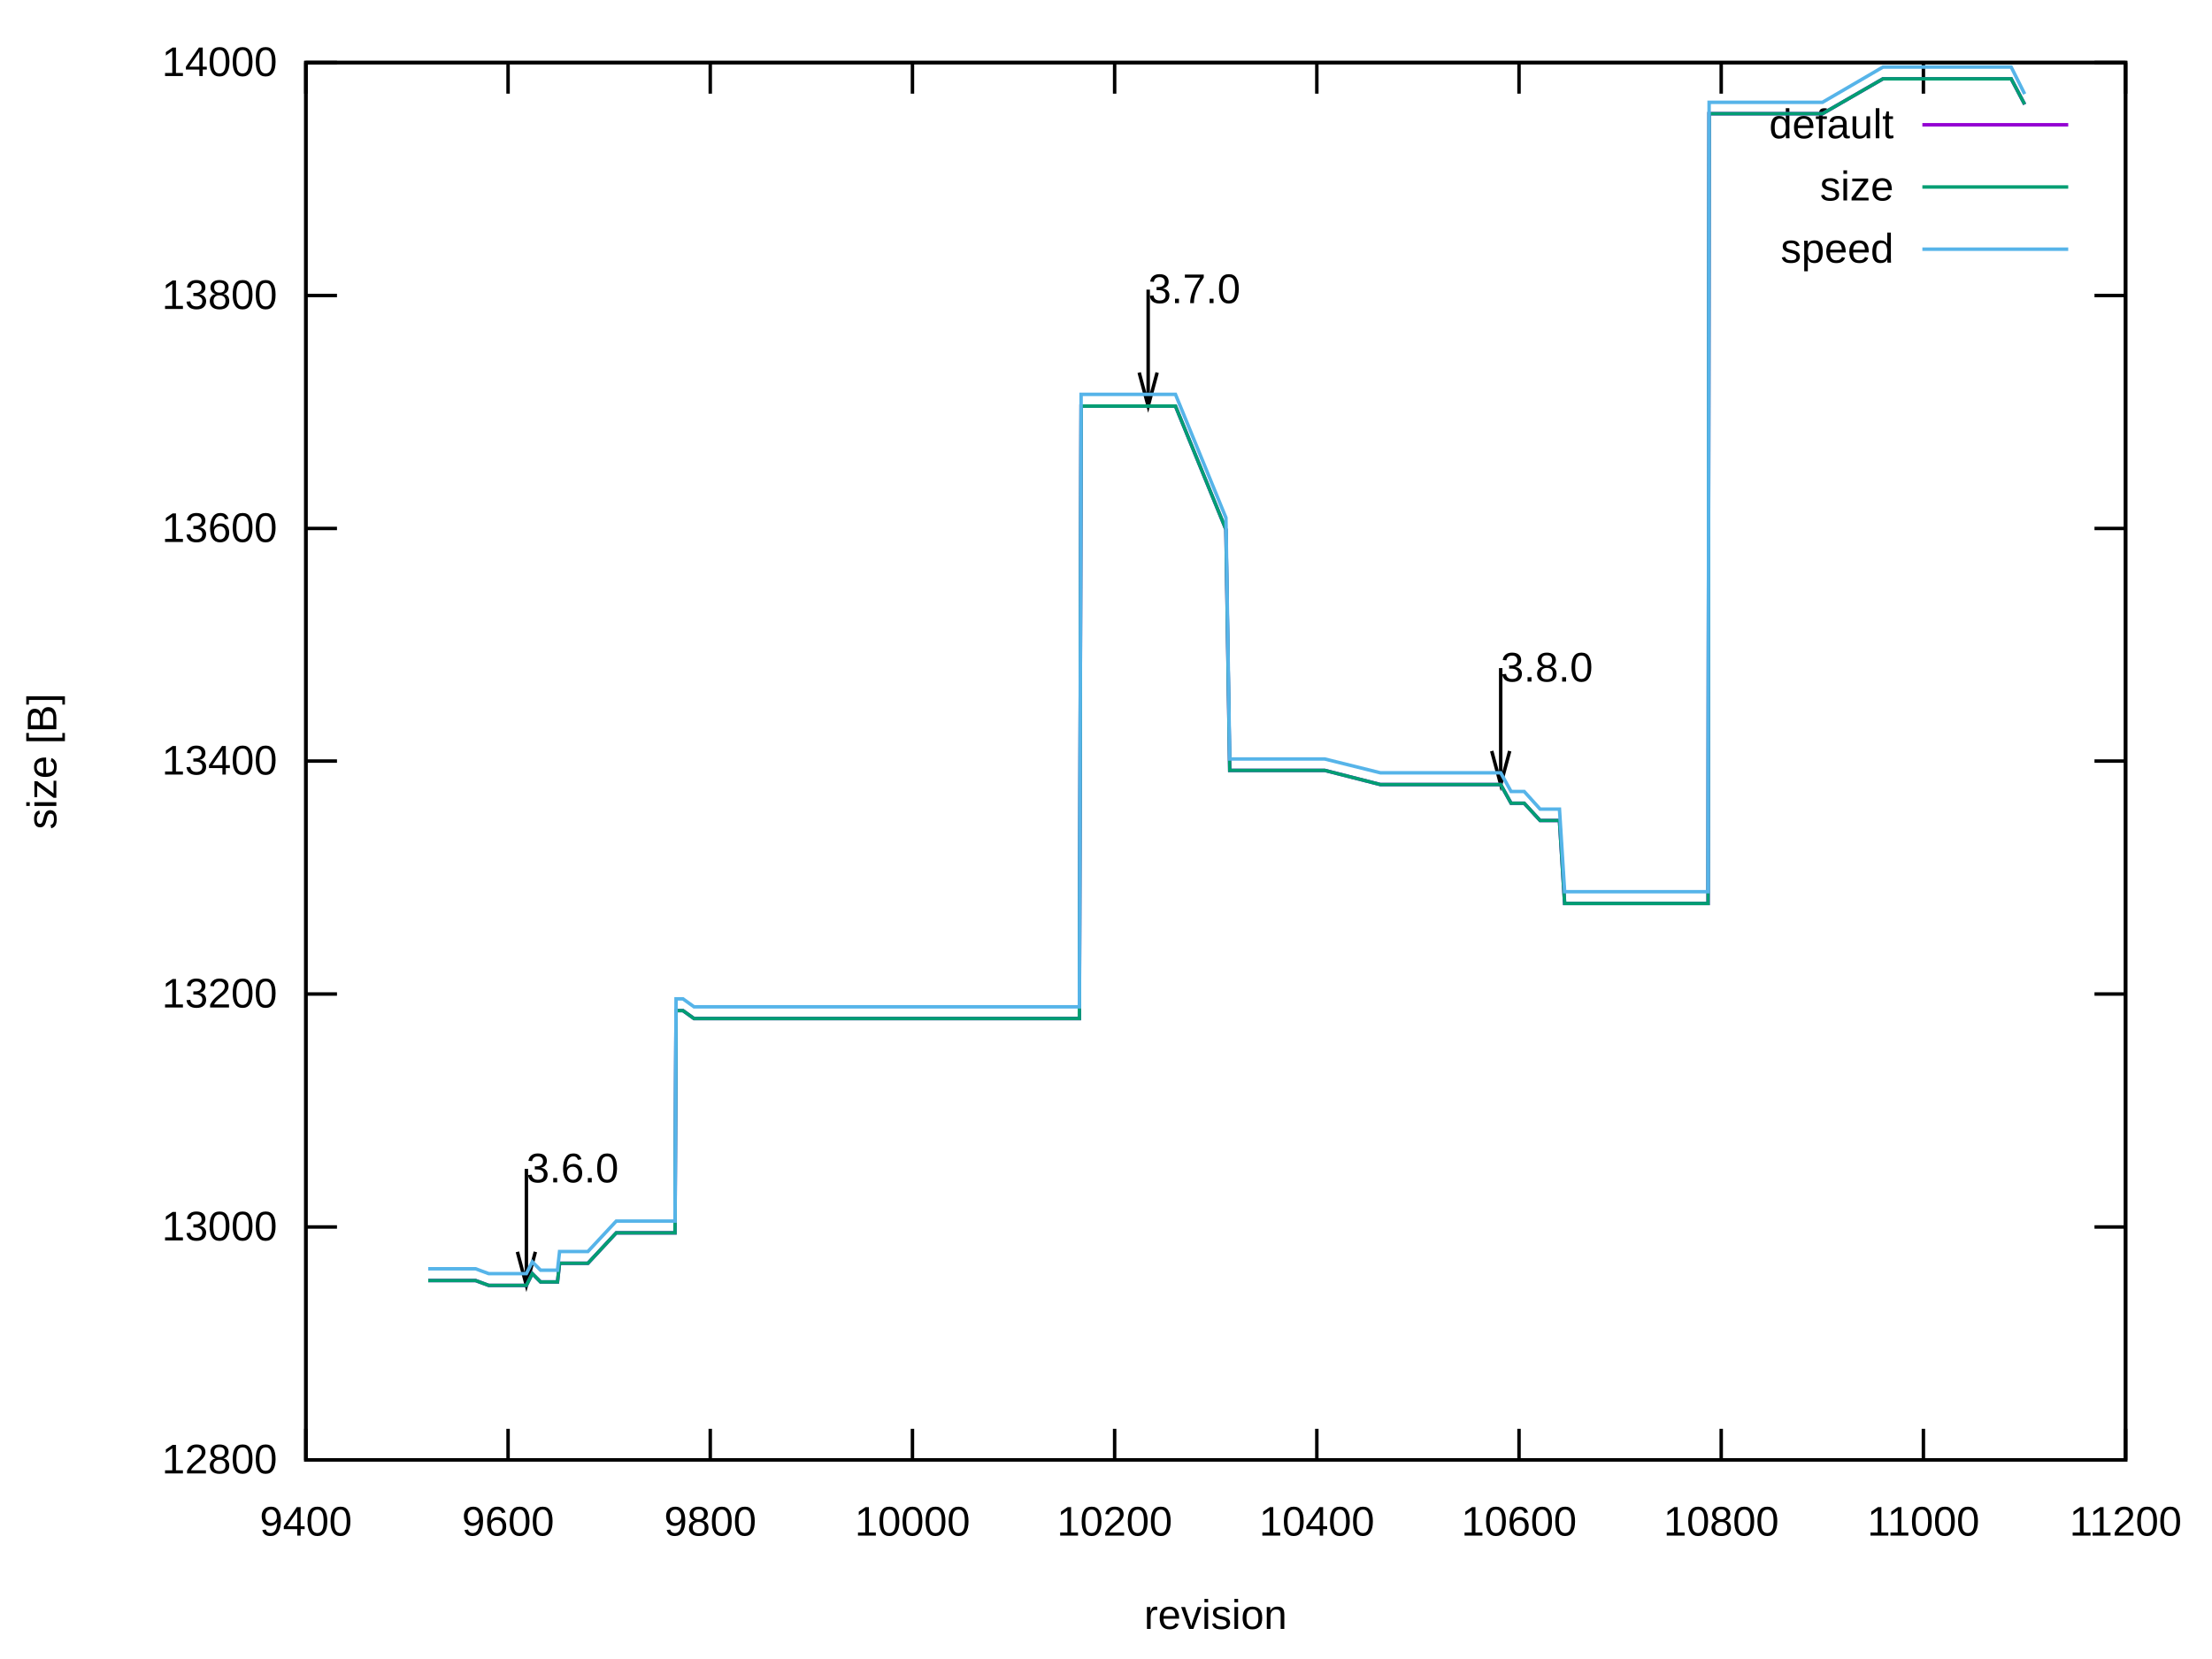
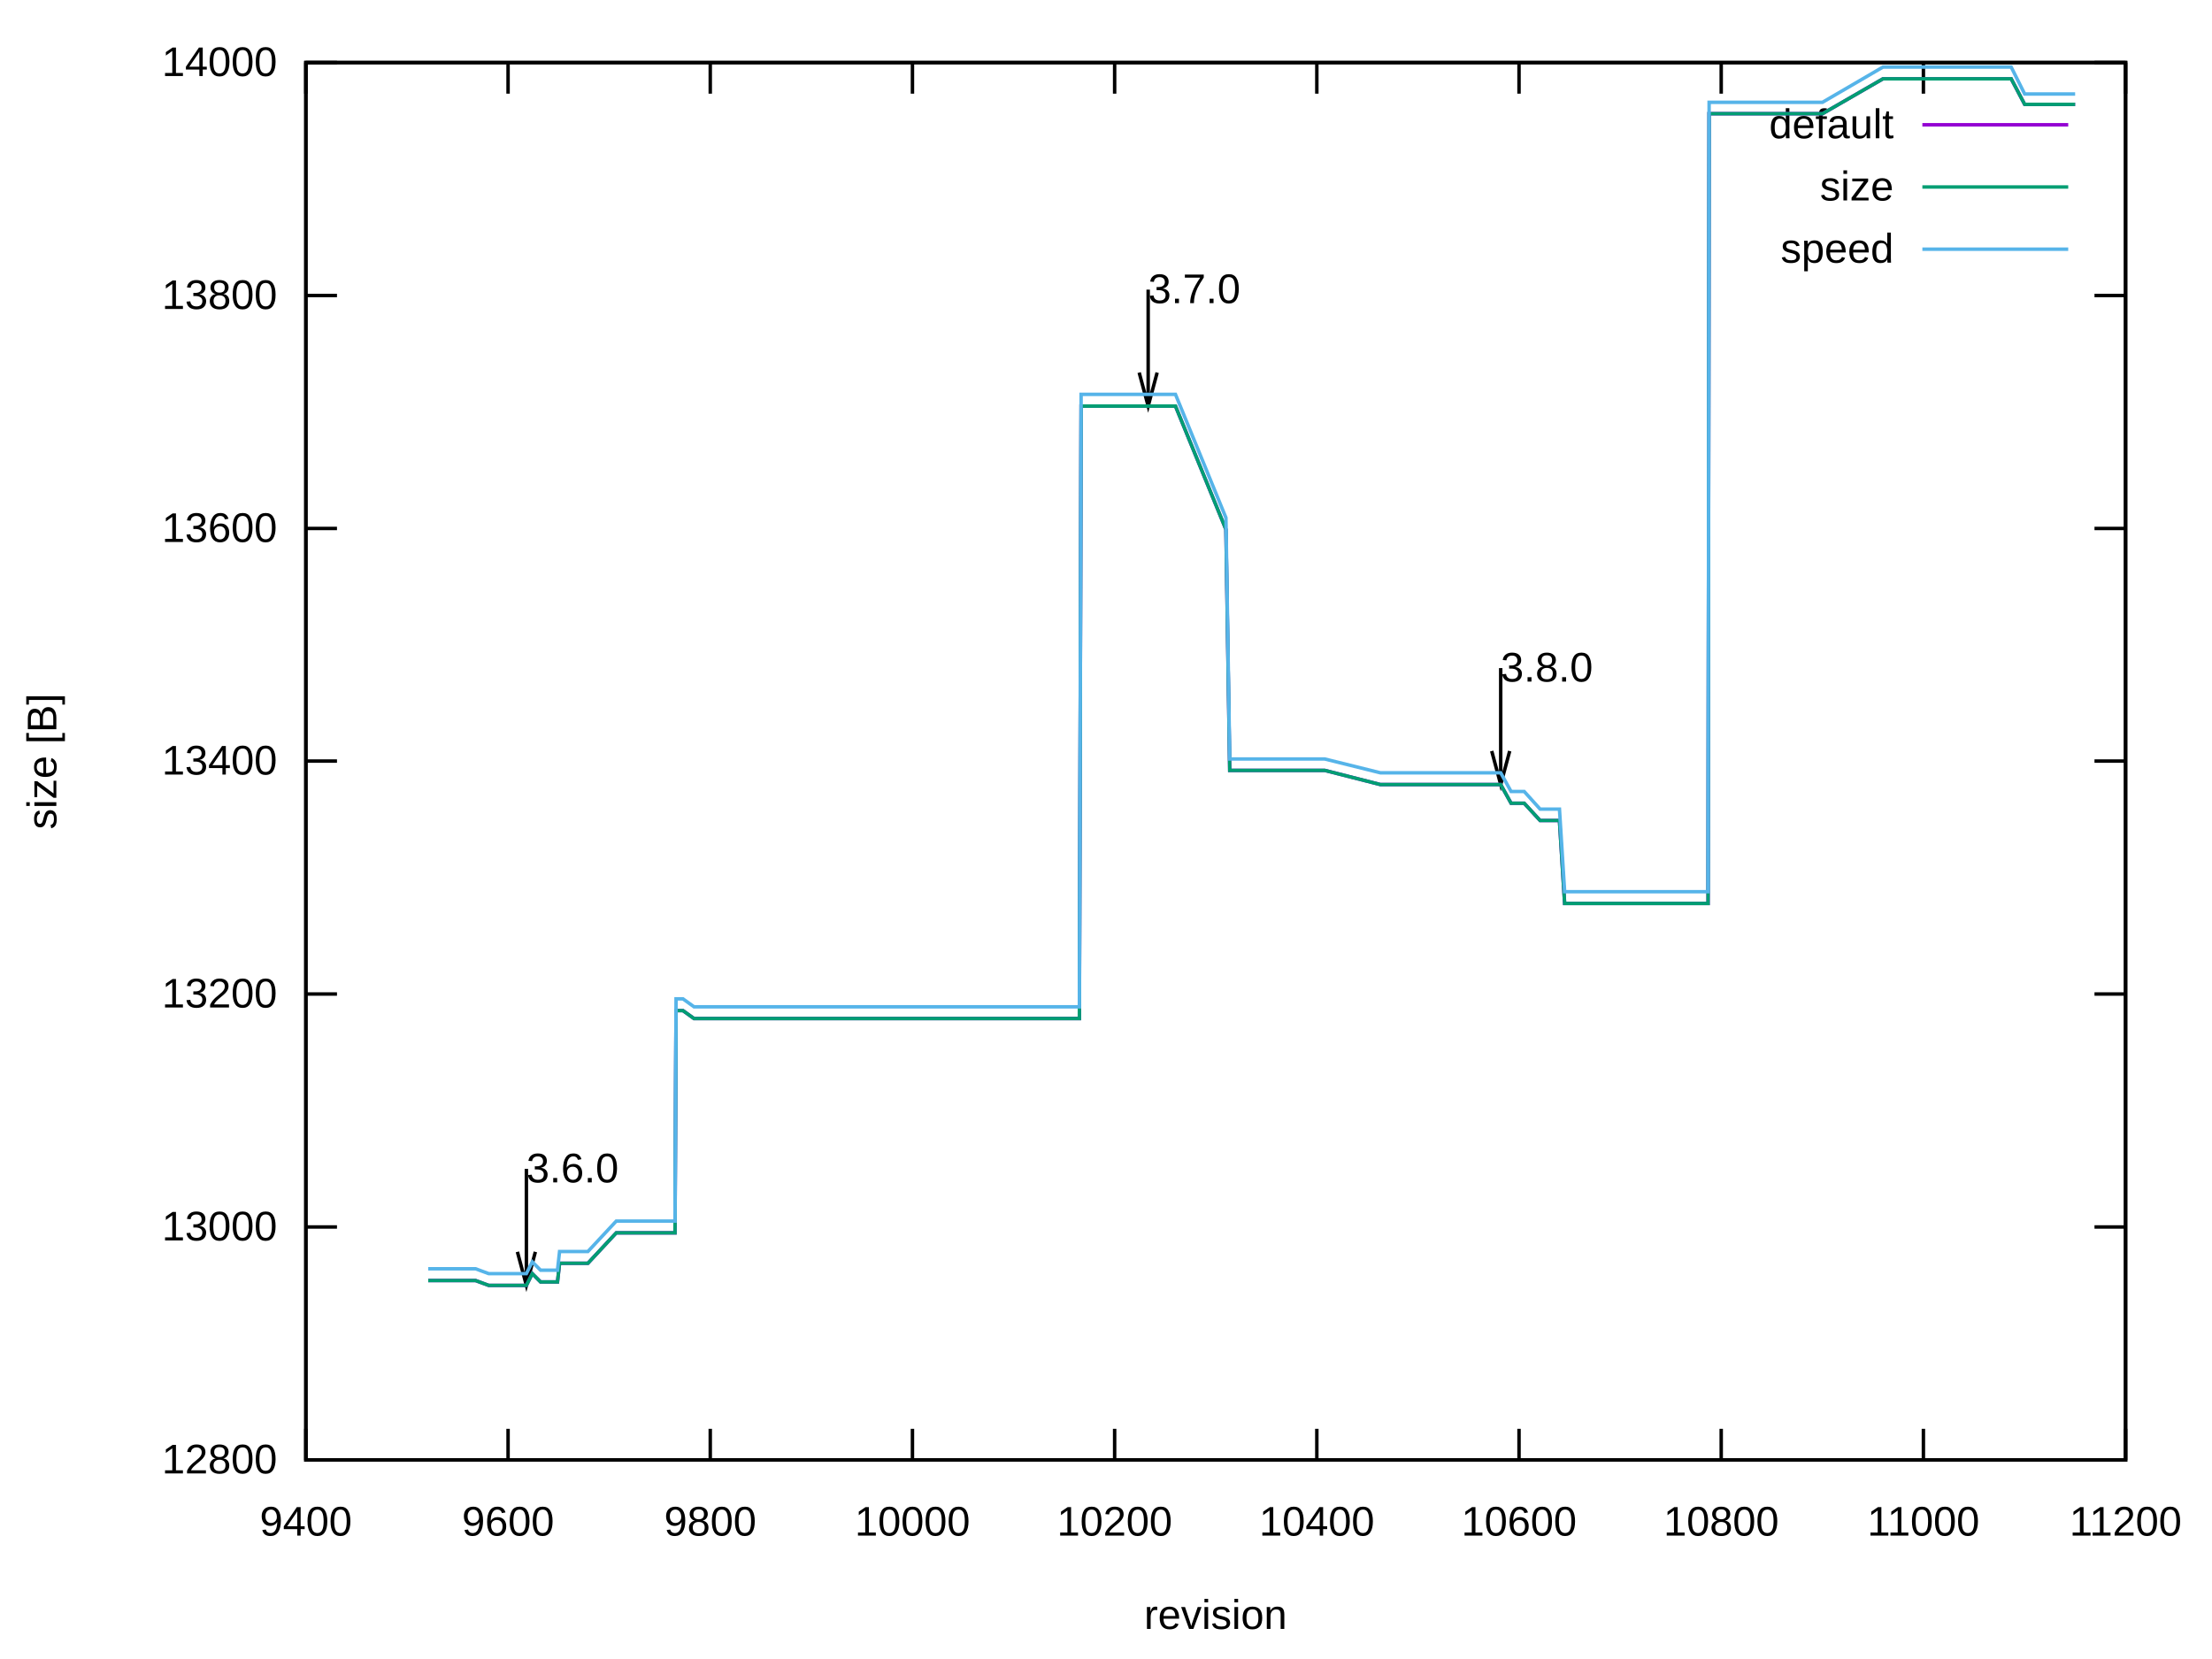
<svg xmlns="http://www.w3.org/2000/svg" xmlns:xlink="http://www.w3.org/1999/xlink" width="640" height="480" viewBox="0 0 640 480">
  <g id="gnuplot_canvas">
    <rect x="0" y="0" width="640" height="480" fill="none" />
    <defs>
      <circle id="gpDot" r="0.5" stroke-width="0.5" stroke="currentColor" />
      <path id="gpPt0" stroke-width="0.222" stroke="currentColor" d="M-1,0 h2 M0,-1 v2" />
      <path id="gpPt1" stroke-width="0.222" stroke="currentColor" d="M-1,-1 L1,1 M1,-1 L-1,1" />
      <path id="gpPt2" stroke-width="0.222" stroke="currentColor" d="M-1,0 L1,0 M0,-1 L0,1 M-1,-1 L1,1 M-1,1 L1,-1" />
      <rect id="gpPt3" stroke-width="0.222" stroke="currentColor" x="-1" y="-1" width="2" height="2" />
      <rect id="gpPt4" stroke-width="0.222" stroke="currentColor" fill="currentColor" x="-1" y="-1" width="2" height="2" />
      <circle id="gpPt5" stroke-width="0.222" stroke="currentColor" cx="0" cy="0" r="1" />
      <use xlink:href="#gpPt5" id="gpPt6" fill="currentColor" stroke="none" />
      <path id="gpPt7" stroke-width="0.222" stroke="currentColor" d="M0,-1.33 L-1.33,0.67 L1.33,0.67 z" />
      <use xlink:href="#gpPt7" id="gpPt8" fill="currentColor" stroke="none" />
      <use xlink:href="#gpPt7" id="gpPt9" stroke="currentColor" transform="rotate(180)" />
      <use xlink:href="#gpPt9" id="gpPt10" fill="currentColor" stroke="none" />
      <use xlink:href="#gpPt3" id="gpPt11" stroke="currentColor" transform="rotate(45)" />
      <use xlink:href="#gpPt11" id="gpPt12" fill="currentColor" stroke="none" />
      <path id="gpPt13" stroke-width="0.222" stroke="currentColor" d="M0,1.330 L1.265,0.411 L0.782,-1.067 L-0.782,-1.076 L-1.265,0.411 z" />
      <use xlink:href="#gpPt13" id="gpPt14" fill="currentColor" stroke="none" />
      <filter id="textbox" filterUnits="objectBoundingBox" x="0" y="0" height="1" width="1">
        <feFlood flood-color="white" flood-opacity="1" result="bgnd" />
        <feComposite in="SourceGraphic" in2="bgnd" operator="atop" />
      </filter>
      <filter id="greybox" filterUnits="objectBoundingBox" x="0" y="0" height="1" width="1">
        <feFlood flood-color="lightgrey" flood-opacity="1" result="grey" />
        <feComposite in="SourceGraphic" in2="grey" operator="atop" />
      </filter>
    </defs>
    <g fill="none" color="white" stroke="currentColor" stroke-width="1.00" stroke-linecap="butt" stroke-linejoin="miter">
</g>
    <g fill="none" color="black" stroke="currentColor" stroke-width="1.00" stroke-linecap="butt" stroke-linejoin="miter">
      <path stroke="black" d="M88.5,422.4 L97.5,422.4 M615.0,422.4 L606.0,422.4  " />
      <g transform="translate(80.2,426.3)" stroke="none" fill="black" font-family="Arial" font-size="12.00" text-anchor="end">
        <text>
          <tspan font-family="Arial"> 12800</tspan>
        </text>
      </g>
    </g>
    <g fill="none" color="black" stroke="currentColor" stroke-width="1.00" stroke-linecap="butt" stroke-linejoin="miter">
      <path stroke="black" d="M88.5,355.0 L97.5,355.0 M615.0,355.0 L606.0,355.0  " />
      <g transform="translate(80.2,358.9)" stroke="none" fill="black" font-family="Arial" font-size="12.00" text-anchor="end">
        <text>
          <tspan font-family="Arial"> 13000</tspan>
        </text>
      </g>
    </g>
    <g fill="none" color="black" stroke="currentColor" stroke-width="1.00" stroke-linecap="butt" stroke-linejoin="miter">
      <path stroke="black" d="M88.5,287.6 L97.5,287.6 M615.0,287.6 L606.0,287.6  " />
      <g transform="translate(80.2,291.5)" stroke="none" fill="black" font-family="Arial" font-size="12.00" text-anchor="end">
        <text>
          <tspan font-family="Arial"> 13200</tspan>
        </text>
      </g>
    </g>
    <g fill="none" color="black" stroke="currentColor" stroke-width="1.00" stroke-linecap="butt" stroke-linejoin="miter">
      <path stroke="black" d="M88.5,220.2 L97.5,220.2 M615.0,220.2 L606.0,220.2  " />
      <g transform="translate(80.2,224.1)" stroke="none" fill="black" font-family="Arial" font-size="12.00" text-anchor="end">
        <text>
          <tspan font-family="Arial"> 13400</tspan>
        </text>
      </g>
    </g>
    <g fill="none" color="black" stroke="currentColor" stroke-width="1.00" stroke-linecap="butt" stroke-linejoin="miter">
      <path stroke="black" d="M88.5,152.9 L97.5,152.9 M615.0,152.9 L606.0,152.9  " />
      <g transform="translate(80.2,156.8)" stroke="none" fill="black" font-family="Arial" font-size="12.00" text-anchor="end">
        <text>
          <tspan font-family="Arial"> 13600</tspan>
        </text>
      </g>
    </g>
    <g fill="none" color="black" stroke="currentColor" stroke-width="1.00" stroke-linecap="butt" stroke-linejoin="miter">
      <path stroke="black" d="M88.5,85.5 L97.5,85.5 M615.0,85.5 L606.0,85.5  " />
      <g transform="translate(80.2,89.4)" stroke="none" fill="black" font-family="Arial" font-size="12.00" text-anchor="end">
        <text>
          <tspan font-family="Arial"> 13800</tspan>
        </text>
      </g>
    </g>
    <g fill="none" color="black" stroke="currentColor" stroke-width="1.00" stroke-linecap="butt" stroke-linejoin="miter">
      <path stroke="black" d="M88.5,18.1 L97.5,18.1 M615.0,18.1 L606.0,18.1  " />
      <g transform="translate(80.2,22.0)" stroke="none" fill="black" font-family="Arial" font-size="12.00" text-anchor="end">
        <text>
          <tspan font-family="Arial"> 14000</tspan>
        </text>
      </g>
    </g>
    <g fill="none" color="black" stroke="currentColor" stroke-width="1.00" stroke-linecap="butt" stroke-linejoin="miter">
      <path stroke="black" d="M88.5,422.4 L88.5,413.4 M88.5,18.1 L88.5,27.1  " />
      <g transform="translate(88.5,444.3)" stroke="none" fill="black" font-family="Arial" font-size="12.00" text-anchor="middle">
        <text>
          <tspan font-family="Arial"> 9400</tspan>
        </text>
      </g>
    </g>
    <g fill="none" color="black" stroke="currentColor" stroke-width="1.00" stroke-linecap="butt" stroke-linejoin="miter">
      <path stroke="black" d="M147.0,422.4 L147.0,413.4 M147.0,18.1 L147.0,27.1  " />
      <g transform="translate(147.0,444.3)" stroke="none" fill="black" font-family="Arial" font-size="12.00" text-anchor="middle">
        <text>
          <tspan font-family="Arial"> 9600</tspan>
        </text>
      </g>
    </g>
    <g fill="none" color="black" stroke="currentColor" stroke-width="1.00" stroke-linecap="butt" stroke-linejoin="miter">
      <path stroke="black" d="M205.5,422.4 L205.5,413.4 M205.5,18.1 L205.5,27.1  " />
      <g transform="translate(205.5,444.3)" stroke="none" fill="black" font-family="Arial" font-size="12.00" text-anchor="middle">
        <text>
          <tspan font-family="Arial"> 9800</tspan>
        </text>
      </g>
    </g>
    <g fill="none" color="black" stroke="currentColor" stroke-width="1.00" stroke-linecap="butt" stroke-linejoin="miter">
      <path stroke="black" d="M264.0,422.4 L264.0,413.4 M264.0,18.1 L264.0,27.1  " />
      <g transform="translate(264.0,444.3)" stroke="none" fill="black" font-family="Arial" font-size="12.00" text-anchor="middle">
        <text>
          <tspan font-family="Arial"> 10000</tspan>
        </text>
      </g>
    </g>
    <g fill="none" color="black" stroke="currentColor" stroke-width="1.00" stroke-linecap="butt" stroke-linejoin="miter">
      <path stroke="black" d="M322.5,422.4 L322.5,413.4 M322.5,18.1 L322.5,27.1  " />
      <g transform="translate(322.5,444.3)" stroke="none" fill="black" font-family="Arial" font-size="12.00" text-anchor="middle">
        <text>
          <tspan font-family="Arial"> 10200</tspan>
        </text>
      </g>
    </g>
    <g fill="none" color="black" stroke="currentColor" stroke-width="1.00" stroke-linecap="butt" stroke-linejoin="miter">
      <path stroke="black" d="M381.0,422.4 L381.0,413.4 M381.0,18.1 L381.0,27.1  " />
      <g transform="translate(381.0,444.3)" stroke="none" fill="black" font-family="Arial" font-size="12.00" text-anchor="middle">
        <text>
          <tspan font-family="Arial"> 10400</tspan>
        </text>
      </g>
    </g>
    <g fill="none" color="black" stroke="currentColor" stroke-width="1.00" stroke-linecap="butt" stroke-linejoin="miter">
      <path stroke="black" d="M439.5,422.4 L439.5,413.4 M439.5,18.1 L439.5,27.1  " />
      <g transform="translate(439.5,444.3)" stroke="none" fill="black" font-family="Arial" font-size="12.00" text-anchor="middle">
        <text>
          <tspan font-family="Arial"> 10600</tspan>
        </text>
      </g>
    </g>
    <g fill="none" color="black" stroke="currentColor" stroke-width="1.00" stroke-linecap="butt" stroke-linejoin="miter">
      <path stroke="black" d="M498.0,422.4 L498.0,413.4 M498.0,18.1 L498.0,27.1  " />
      <g transform="translate(498.0,444.3)" stroke="none" fill="black" font-family="Arial" font-size="12.00" text-anchor="middle">
        <text>
          <tspan font-family="Arial"> 10800</tspan>
        </text>
      </g>
    </g>
    <g fill="none" color="black" stroke="currentColor" stroke-width="1.00" stroke-linecap="butt" stroke-linejoin="miter">
      <path stroke="black" d="M556.5,422.4 L556.5,413.4 M556.5,18.1 L556.5,27.1  " />
      <g transform="translate(556.5,444.3)" stroke="none" fill="black" font-family="Arial" font-size="12.00" text-anchor="middle">
        <text>
          <tspan font-family="Arial"> 11000</tspan>
        </text>
      </g>
    </g>
    <g fill="none" color="black" stroke="currentColor" stroke-width="1.00" stroke-linecap="butt" stroke-linejoin="miter">
      <path stroke="black" d="M615.0,422.4 L615.0,413.4 M615.0,18.1 L615.0,27.1  " />
      <g transform="translate(615.0,444.3)" stroke="none" fill="black" font-family="Arial" font-size="12.00" text-anchor="middle">
        <text>
          <tspan font-family="Arial"> 11200</tspan>
        </text>
      </g>
    </g>
    <g fill="none" color="black" stroke="currentColor" stroke-width="1.00" stroke-linecap="butt" stroke-linejoin="miter">
</g>
    <g fill="none" color="black" stroke="currentColor" stroke-width="1.00" stroke-linecap="butt" stroke-linejoin="miter">
      <path stroke="black" d="M88.5,18.1 L88.5,422.4 L615.0,422.4 L615.0,18.1 L88.5,18.1 Z  " />
      <g transform="translate(152.3,342.1)" stroke="none" fill="black" font-family="Arial" font-size="12.00" text-anchor="start">
        <text>
          <tspan font-family="Arial">3.6.0</tspan>
        </text>
      </g>
      <g transform="translate(332.2,87.7)" stroke="none" fill="black" font-family="Arial" font-size="12.00" text-anchor="start">
        <text>
          <tspan font-family="Arial">3.7.0</tspan>
        </text>
      </g>
      <g transform="translate(434.2,197.2)" stroke="none" fill="black" font-family="Arial" font-size="12.00" text-anchor="start">
        <text>
          <tspan font-family="Arial">3.8.0</tspan>
        </text>
      </g>
      <path stroke="black" d="M149.7,362.2 L152.3,371.9 L154.9,362.2 M152.3,338.2 L152.3,371.9 M329.6,107.8 L332.2,117.5 L334.8,107.8   M332.2,83.8 L332.2,117.5 M431.6,217.3 L434.2,227.0 L436.8,217.3 M434.2,193.3 L434.2,227.0  " />
    </g>
    <g fill="none" color="black" stroke="currentColor" stroke-width="1.00" stroke-linecap="butt" stroke-linejoin="miter">
      <g transform="translate(16.3,220.3) rotate(270)" stroke="none" fill="black" font-family="Arial" font-size="12.00" text-anchor="middle">
        <text>
          <tspan font-family="Arial">size [B]</tspan>
        </text>
      </g>
    </g>
    <g fill="none" color="black" stroke="currentColor" stroke-width="1.00" stroke-linecap="butt" stroke-linejoin="miter">
      <g transform="translate(351.7,471.3)" stroke="none" fill="black" font-family="Arial" font-size="12.00" text-anchor="middle">
        <text>
          <tspan font-family="Arial">revision</tspan>
        </text>
      </g>
    </g>
    <g fill="none" color="black" stroke="currentColor" stroke-width="1.00" stroke-linecap="butt" stroke-linejoin="miter">
</g>
    <g id="gnuplot_plot_1">
      <g fill="none" color="black" stroke="currentColor" stroke-width="1.00" stroke-linecap="butt" stroke-linejoin="miter">
        <g transform="translate(547.9,40.0)" stroke="none" fill="black" font-family="Arial" font-size="12.00" text-anchor="end">
          <text>
            <tspan font-family="Arial">default</tspan>
          </text>
        </g>
      </g>
      <g fill="none" color="black" stroke="currentColor" stroke-width="1.00" stroke-linecap="butt" stroke-linejoin="miter">
-         <path stroke="rgb(148,   0, 211)" d="M556.2,36.1 L598.4,36.1 M123.9,370.5 L129.5,370.5 L132.4,370.5 L137.6,370.5 L141.4,371.9 L143.8,371.9   L145.8,371.9 L147.3,371.9 L147.6,371.9 L147.9,371.9 L148.2,371.9 L152.3,371.9 L154.0,368.5 L156.4,370.9   L157.2,370.9 L157.5,370.9 L157.8,370.9 L158.1,370.9 L158.7,370.9 L160.2,370.9 L160.5,370.9 L161.3,370.9   L161.9,365.5 L162.5,365.5 L162.8,365.5 L164.3,365.5 L165.1,365.5 L165.7,365.5 L166.0,365.5 L166.3,365.5   L170.1,365.5 L178.3,356.7 L185.0,356.7 L188.0,356.7 L190.0,356.7 L191.2,356.7 L194.1,356.7 L195.0,356.7   L195.3,356.7 L195.6,292.4 L195.8,292.4 L197.6,292.4 L200.8,294.7 L202.6,294.7 L202.9,294.7 L203.5,294.7   L204.6,294.7 L206.4,294.7 L207.5,294.7 L207.8,294.7 L209.9,294.7 L210.8,294.7 L211.1,294.7 L211.4,294.7   L214.3,294.7 L214.9,294.7 L216.0,294.7 L228.6,294.7 L249.1,294.7 L250.3,294.7 L250.8,294.7 L251.1,294.7   L252.6,294.7 L252.9,294.7 L253.5,294.7 L253.8,294.7 L254.9,294.7 L257.0,294.7 L259.3,294.7 L262.2,294.7   L263.1,294.7 L264.0,294.7 L269.0,294.7 L278.0,294.7 L281.0,294.7 L284.2,294.7 L285.1,294.7 L286.5,294.7   L287.4,294.7 L295.6,294.7 L300.3,294.7 L307.0,294.7 L311.7,294.7 L312.3,294.7 L312.8,117.5 L314.9,117.5   L316.9,117.5 L317.2,117.5 L318.1,117.5 L320.2,117.5 L325.1,117.5 L325.7,117.5 L332.2,117.5 L333.3,117.5   L334.2,117.5 L340.1,117.5 L354.7,153.2 L355.8,222.9 L363.5,222.9 L364.9,222.9 L366.1,222.9 L366.4,222.9   L371.1,222.9 L371.3,222.9 L373.4,222.9 L383.3,222.9 L399.4,227.0 L408.8,227.0 L413.2,227.0 L422.0,227.0   L427.2,227.0 L434.2,227.0 L437.2,232.4 L439.8,232.4 L441.0,232.4 L445.6,237.4 L451.2,237.4 L452.7,261.4   L455.9,261.4 L457.1,261.4 L459.4,261.4 L463.5,261.4 L490.7,261.4 L492.7,261.4 L493.9,261.4 L494.2,261.4   L494.5,32.9 L495.1,32.9 L498.0,32.9 L527.3,32.9 L544.8,22.8 L548.9,22.8 L581.9,22.8 L585.8,30.2    " />
+         <path stroke="rgb(148,   0, 211)" d="M556.2,36.1 L598.4,36.1 M123.9,370.5 L129.5,370.5 L132.4,370.5 L137.6,370.5 L141.4,371.9 L143.8,371.9   L145.8,371.9 L147.3,371.9 L147.6,371.9 L147.9,371.9 L148.2,371.9 L152.3,371.9 L154.0,368.5 L156.4,370.9   L157.2,370.9 L157.5,370.9 L157.8,370.9 L158.1,370.9 L158.7,370.9 L160.2,370.9 L160.5,370.9 L161.3,370.9   L161.9,365.5 L162.5,365.5 L162.8,365.5 L164.3,365.5 L165.1,365.5 L165.7,365.5 L166.0,365.5 L166.3,365.5   L170.1,365.5 L178.3,356.7 L185.0,356.7 L188.0,356.7 L190.0,356.7 L191.2,356.7 L194.1,356.7 L195.0,356.7   L195.3,356.7 L195.6,292.4 L195.8,292.4 L197.6,292.4 L200.8,294.7 L202.6,294.7 L202.9,294.7 L203.5,294.7   L204.6,294.7 L206.4,294.7 L207.5,294.7 L207.8,294.7 L209.9,294.7 L210.8,294.7 L211.1,294.7 L211.4,294.7   L214.3,294.7 L214.9,294.7 L216.0,294.7 L228.6,294.7 L249.1,294.7 L250.3,294.7 L250.8,294.7 L251.1,294.7   L252.6,294.7 L252.9,294.7 L253.5,294.7 L253.8,294.7 L254.9,294.7 L257.0,294.7 L259.3,294.7 L262.2,294.7   L263.1,294.7 L264.0,294.7 L269.0,294.7 L278.0,294.7 L281.0,294.7 L284.2,294.7 L285.1,294.7 L286.5,294.7   L287.4,294.7 L295.6,294.7 L300.3,294.7 L307.0,294.7 L311.7,294.7 L312.3,294.7 L312.8,117.5 L314.9,117.5   L316.9,117.5 L317.2,117.5 L318.1,117.5 L320.2,117.5 L325.1,117.5 L325.7,117.5 L332.2,117.5 L333.3,117.5   L334.2,117.5 L340.1,117.5 L354.7,153.2 L355.8,222.9 L363.5,222.9 L364.9,222.9 L366.1,222.9 L366.4,222.9   L371.1,222.9 L371.3,222.9 L373.4,222.9 L383.3,222.9 L399.4,227.0 L408.8,227.0 L413.2,227.0 L422.0,227.0   L427.2,227.0 L434.2,227.0 L437.2,232.4 L439.8,232.4 L441.0,232.4 L445.6,237.4 L451.2,237.4 L452.7,261.4   L455.9,261.4 L457.1,261.4 L459.4,261.4 L463.5,261.4 L490.7,261.4 L492.7,261.4 L493.9,261.4 L494.2,261.4   L494.5,32.9 L495.1,32.9 L498.0,32.9 L527.3,32.9 L544.8,22.8 L548.9,22.8 L581.9,22.8 L585.8,30.2   L600.4,30.2  " />
      </g>
    </g>
    <g id="gnuplot_plot_2">
      <g fill="none" color="black" stroke="currentColor" stroke-width="1.00" stroke-linecap="butt" stroke-linejoin="miter">
        <g transform="translate(547.9,58.0)" stroke="none" fill="black" font-family="Arial" font-size="12.00" text-anchor="end">
          <text>
            <tspan font-family="Arial">size</tspan>
          </text>
        </g>
      </g>
      <g fill="none" color="black" stroke="currentColor" stroke-width="1.00" stroke-linecap="butt" stroke-linejoin="miter">
-         <path stroke="rgb(  0, 158, 115)" d="M556.2,54.1 L598.4,54.1 M123.9,370.5 L129.5,370.5 L132.4,370.5 L137.6,370.5 L141.4,371.9 L143.8,371.9   L145.8,371.9 L147.3,371.9 L147.6,371.9 L147.9,371.9 L148.2,371.9 L152.3,371.9 L154.0,368.5 L156.4,370.9   L157.2,370.9 L157.5,370.9 L157.8,370.9 L158.1,370.9 L158.7,370.9 L160.2,370.9 L160.5,370.9 L161.3,370.9   L161.9,365.5 L162.5,365.5 L162.8,365.5 L164.3,365.5 L165.1,365.5 L165.7,365.5 L166.0,365.5 L166.3,365.5   L170.1,365.5 L178.3,356.7 L185.0,356.7 L188.0,356.7 L190.0,356.7 L191.2,356.7 L194.1,356.7 L195.0,356.7   L195.3,356.7 L195.6,292.4 L195.8,292.4 L197.6,292.4 L200.8,294.7 L202.6,294.7 L202.9,294.7 L203.5,294.7   L204.6,294.7 L206.4,294.7 L207.5,294.7 L207.8,294.7 L209.9,294.7 L210.8,294.7 L211.1,294.7 L211.4,294.7   L214.3,294.7 L214.9,294.7 L216.0,294.7 L228.6,294.7 L249.1,294.7 L250.3,294.7 L250.8,294.7 L251.1,294.7   L252.6,294.7 L252.9,294.7 L253.5,294.7 L253.8,294.7 L254.9,294.7 L257.0,294.7 L259.3,294.7 L262.2,294.7   L263.1,294.7 L264.0,294.7 L269.0,294.7 L278.0,294.7 L281.0,294.7 L284.2,294.7 L285.1,294.7 L286.5,294.7   L287.4,294.7 L295.6,294.7 L300.3,294.7 L307.0,294.7 L311.7,294.7 L312.3,294.7 L312.8,117.5 L314.9,117.5   L316.9,117.5 L317.2,117.5 L318.1,117.5 L320.2,117.5 L325.1,117.5 L325.7,117.5 L332.2,117.5 L333.3,117.5   L334.2,117.5 L340.1,117.5 L354.7,153.2 L355.8,222.9 L363.5,222.9 L364.9,222.9 L366.1,222.9 L366.4,222.9   L371.1,222.9 L371.3,222.9 L373.4,222.9 L383.3,222.9 L399.4,227.0 L408.8,227.0 L413.2,227.0 L422.0,227.0   L427.2,227.0 L434.2,227.0 L437.2,232.4 L439.8,232.4 L441.0,232.4 L445.6,237.4 L451.2,237.4 L452.7,261.4   L455.9,261.4 L457.1,261.4 L459.4,261.4 L463.5,261.4 L490.7,261.4 L492.7,261.4 L493.9,261.4 L494.2,261.4   L494.5,32.9 L495.1,32.9 L498.0,32.9 L527.3,32.9 L544.8,22.8 L548.9,22.8 L581.9,22.8 L585.8,30.2    " />
+         <path stroke="rgb(  0, 158, 115)" d="M556.2,54.1 L598.4,54.1 M123.9,370.5 L129.5,370.5 L132.4,370.5 L137.6,370.5 L141.4,371.9 L143.8,371.9   L145.8,371.9 L147.3,371.9 L147.6,371.9 L147.9,371.9 L148.2,371.9 L152.3,371.9 L154.0,368.5 L156.4,370.9   L157.2,370.9 L157.5,370.9 L157.8,370.9 L158.1,370.9 L158.7,370.9 L160.2,370.9 L160.5,370.9 L161.3,370.9   L161.9,365.5 L162.5,365.5 L162.8,365.5 L164.3,365.5 L165.1,365.5 L165.7,365.5 L166.0,365.5 L166.3,365.5   L170.1,365.5 L178.3,356.7 L185.0,356.7 L188.0,356.7 L190.0,356.7 L191.2,356.7 L194.1,356.7 L195.0,356.7   L195.3,356.7 L195.6,292.4 L195.8,292.4 L197.6,292.4 L200.8,294.7 L202.6,294.7 L202.9,294.7 L203.5,294.7   L204.6,294.7 L206.4,294.7 L207.5,294.7 L207.8,294.7 L209.9,294.7 L210.8,294.7 L211.1,294.7 L211.4,294.7   L214.3,294.7 L214.9,294.7 L216.0,294.7 L228.6,294.7 L249.1,294.7 L250.3,294.7 L250.8,294.7 L251.1,294.7   L252.6,294.7 L252.9,294.7 L253.5,294.7 L253.8,294.7 L254.9,294.7 L257.0,294.7 L259.3,294.7 L262.2,294.7   L263.1,294.7 L264.0,294.7 L269.0,294.7 L278.0,294.7 L281.0,294.7 L284.2,294.7 L285.1,294.7 L286.5,294.7   L287.4,294.7 L295.6,294.7 L300.3,294.7 L307.0,294.7 L311.7,294.7 L312.3,294.7 L312.8,117.5 L314.9,117.5   L316.9,117.5 L317.2,117.5 L318.1,117.5 L320.2,117.5 L325.1,117.5 L325.7,117.5 L332.2,117.5 L333.3,117.5   L334.2,117.5 L340.1,117.5 L354.7,153.2 L355.8,222.9 L363.5,222.9 L364.9,222.9 L366.1,222.9 L366.4,222.9   L371.1,222.9 L371.3,222.9 L373.4,222.9 L383.3,222.9 L399.4,227.0 L408.8,227.0 L413.2,227.0 L422.0,227.0   L427.2,227.0 L434.2,227.0 L437.2,232.4 L439.8,232.4 L441.0,232.4 L445.6,237.4 L451.2,237.4 L452.7,261.4   L455.9,261.4 L457.1,261.4 L459.4,261.4 L463.5,261.4 L490.7,261.4 L492.7,261.4 L493.9,261.4 L494.2,261.4   L494.5,32.9 L495.1,32.9 L498.0,32.9 L527.3,32.9 L544.8,22.8 L548.9,22.8 L581.9,22.8 L585.8,30.2   L600.4,30.2  " />
      </g>
    </g>
    <g id="gnuplot_plot_3">
      <g fill="none" color="black" stroke="currentColor" stroke-width="1.00" stroke-linecap="butt" stroke-linejoin="miter">
        <g transform="translate(547.9,76.0)" stroke="none" fill="black" font-family="Arial" font-size="12.00" text-anchor="end">
          <text>
            <tspan font-family="Arial">speed</tspan>
          </text>
        </g>
      </g>
      <g fill="none" color="black" stroke="currentColor" stroke-width="1.00" stroke-linecap="butt" stroke-linejoin="miter">
-         <path stroke="rgb( 86, 180, 233)" d="M556.2,72.1 L598.4,72.1 M123.9,367.1 L129.5,367.1 L132.4,367.1 L137.6,367.1 L141.4,368.5 L143.8,368.5   L145.8,368.5 L147.3,368.5 L147.6,368.5 L147.9,368.5 L148.2,368.5 L152.3,368.5 L154.0,365.1 L156.4,367.5   L157.2,367.5 L157.5,367.5 L157.8,367.5 L158.1,367.5 L158.7,367.5 L160.2,367.5 L160.5,367.5 L161.3,367.5   L161.9,362.1 L162.5,362.1 L162.8,362.1 L164.3,362.1 L165.1,362.1 L165.7,362.1 L166.0,362.1 L166.3,362.1   L170.1,362.1 L178.3,353.3 L185.0,353.3 L188.0,353.3 L190.0,353.3 L191.2,353.3 L194.1,353.3 L195.0,353.3   L195.3,353.3 L195.6,289.0 L195.8,289.0 L197.6,289.0 L200.8,291.3 L202.6,291.3 L202.9,291.3 L203.5,291.3   L204.6,291.3 L206.4,291.3 L207.5,291.3 L207.8,291.3 L209.9,291.3 L210.8,291.3 L211.1,291.3 L211.4,291.3   L214.3,291.3 L214.9,291.3 L216.0,291.3 L228.6,291.3 L249.1,291.3 L250.3,291.3 L250.8,291.3 L251.1,291.3   L252.6,291.3 L252.9,291.3 L253.5,291.3 L253.8,291.3 L254.9,291.3 L257.0,291.3 L259.3,291.3 L262.2,291.3   L263.1,291.3 L264.0,291.3 L269.0,291.3 L278.0,291.3 L281.0,291.3 L284.2,291.3 L285.1,291.3 L286.5,291.3   L287.4,291.3 L295.6,291.3 L300.3,291.3 L307.0,291.3 L311.7,291.3 L312.3,291.3 L312.8,114.1 L314.9,114.1   L316.9,114.1 L317.2,114.1 L318.1,114.1 L320.2,114.1 L325.1,114.1 L325.7,114.1 L332.2,114.1 L333.3,114.1   L334.2,114.1 L340.1,114.1 L354.7,149.8 L355.8,219.6 L363.5,219.6 L364.9,219.6 L366.1,219.6 L366.4,219.6   L371.1,219.6 L371.3,219.6 L373.4,219.6 L383.3,219.6 L399.4,223.6 L408.8,223.6 L413.2,223.6 L422.0,223.6   L427.2,223.6 L434.2,223.6 L437.2,229.0 L439.8,229.0 L441.0,229.0 L445.6,234.1 L451.2,234.1 L452.7,258.0   L455.9,258.0 L457.1,258.0 L459.4,258.0 L463.5,258.0 L490.7,258.0 L492.7,258.0 L493.9,258.0 L494.2,258.0   L494.5,29.6 L495.1,29.6 L498.0,29.6 L527.3,29.6 L544.8,19.4 L548.9,19.4 L581.9,19.4 L585.8,27.2    " />
+         <path stroke="rgb( 86, 180, 233)" d="M556.2,72.1 L598.4,72.1 M123.9,367.1 L129.5,367.1 L132.4,367.1 L137.6,367.1 L141.4,368.5 L143.8,368.5   L145.8,368.5 L147.3,368.5 L147.6,368.5 L147.9,368.5 L148.2,368.5 L152.3,368.5 L154.0,365.1 L156.4,367.5   L157.2,367.5 L157.5,367.5 L157.8,367.5 L158.1,367.5 L158.7,367.5 L160.2,367.5 L160.5,367.5 L161.3,367.5   L161.9,362.1 L162.5,362.1 L162.8,362.1 L164.3,362.1 L165.1,362.1 L165.7,362.1 L166.0,362.1 L166.3,362.1   L170.1,362.1 L178.3,353.3 L185.0,353.3 L188.0,353.3 L190.0,353.3 L191.2,353.3 L194.1,353.3 L195.0,353.3   L195.3,353.3 L195.6,289.0 L195.8,289.0 L197.6,289.0 L200.8,291.3 L202.6,291.3 L202.9,291.3 L203.5,291.3   L204.6,291.3 L206.4,291.3 L207.5,291.3 L207.8,291.3 L209.9,291.3 L210.8,291.3 L211.1,291.3 L211.4,291.3   L214.3,291.3 L214.9,291.3 L216.0,291.3 L228.6,291.3 L249.1,291.3 L250.3,291.3 L250.8,291.3 L251.1,291.3   L252.6,291.3 L252.9,291.3 L253.5,291.3 L253.8,291.3 L254.9,291.3 L257.0,291.3 L259.3,291.3 L262.2,291.3   L263.1,291.3 L264.0,291.3 L269.0,291.3 L278.0,291.3 L281.0,291.3 L284.2,291.3 L285.1,291.3 L286.5,291.3   L287.4,291.3 L295.6,291.3 L300.3,291.3 L307.0,291.3 L311.7,291.3 L312.3,291.3 L312.8,114.1 L314.9,114.1   L316.9,114.1 L317.2,114.1 L318.1,114.1 L320.2,114.1 L325.1,114.1 L325.7,114.1 L332.2,114.1 L333.3,114.1   L334.2,114.1 L340.1,114.1 L354.7,149.8 L355.8,219.6 L363.5,219.6 L364.9,219.6 L366.1,219.6 L366.4,219.6   L371.1,219.6 L371.3,219.6 L373.4,219.6 L383.3,219.6 L399.4,223.6 L408.8,223.6 L413.2,223.6 L422.0,223.6   L427.2,223.6 L434.2,223.6 L437.2,229.0 L439.8,229.0 L441.0,229.0 L445.6,234.1 L451.2,234.1 L452.7,258.0   L455.9,258.0 L457.1,258.0 L459.4,258.0 L463.5,258.0 L490.7,258.0 L492.7,258.0 L493.9,258.0 L494.2,258.0   L494.5,29.6 L495.1,29.6 L498.0,29.6 L527.3,29.6 L544.8,19.4 L548.9,19.4 L581.9,19.4 L585.8,27.2   L600.4,27.2  " />
      </g>
    </g>
    <g fill="none" color="white" stroke="rgb( 86, 180, 233)" stroke-width="2.00" stroke-linecap="butt" stroke-linejoin="miter">
</g>
    <g fill="none" color="black" stroke="currentColor" stroke-width="2.00" stroke-linecap="butt" stroke-linejoin="miter">
</g>
    <g fill="none" color="black" stroke="black" stroke-width="1.00" stroke-linecap="butt" stroke-linejoin="miter">
</g>
    <g fill="none" color="black" stroke="currentColor" stroke-width="1.00" stroke-linecap="butt" stroke-linejoin="miter">
      <path stroke="black" d="M88.5,18.1 L88.5,422.4 L615.0,422.4 L615.0,18.1 L88.5,18.1 Z  " />
    </g>
    <g fill="none" color="black" stroke="currentColor" stroke-width="1.00" stroke-linecap="butt" stroke-linejoin="miter">
</g>
  </g>
</svg>
